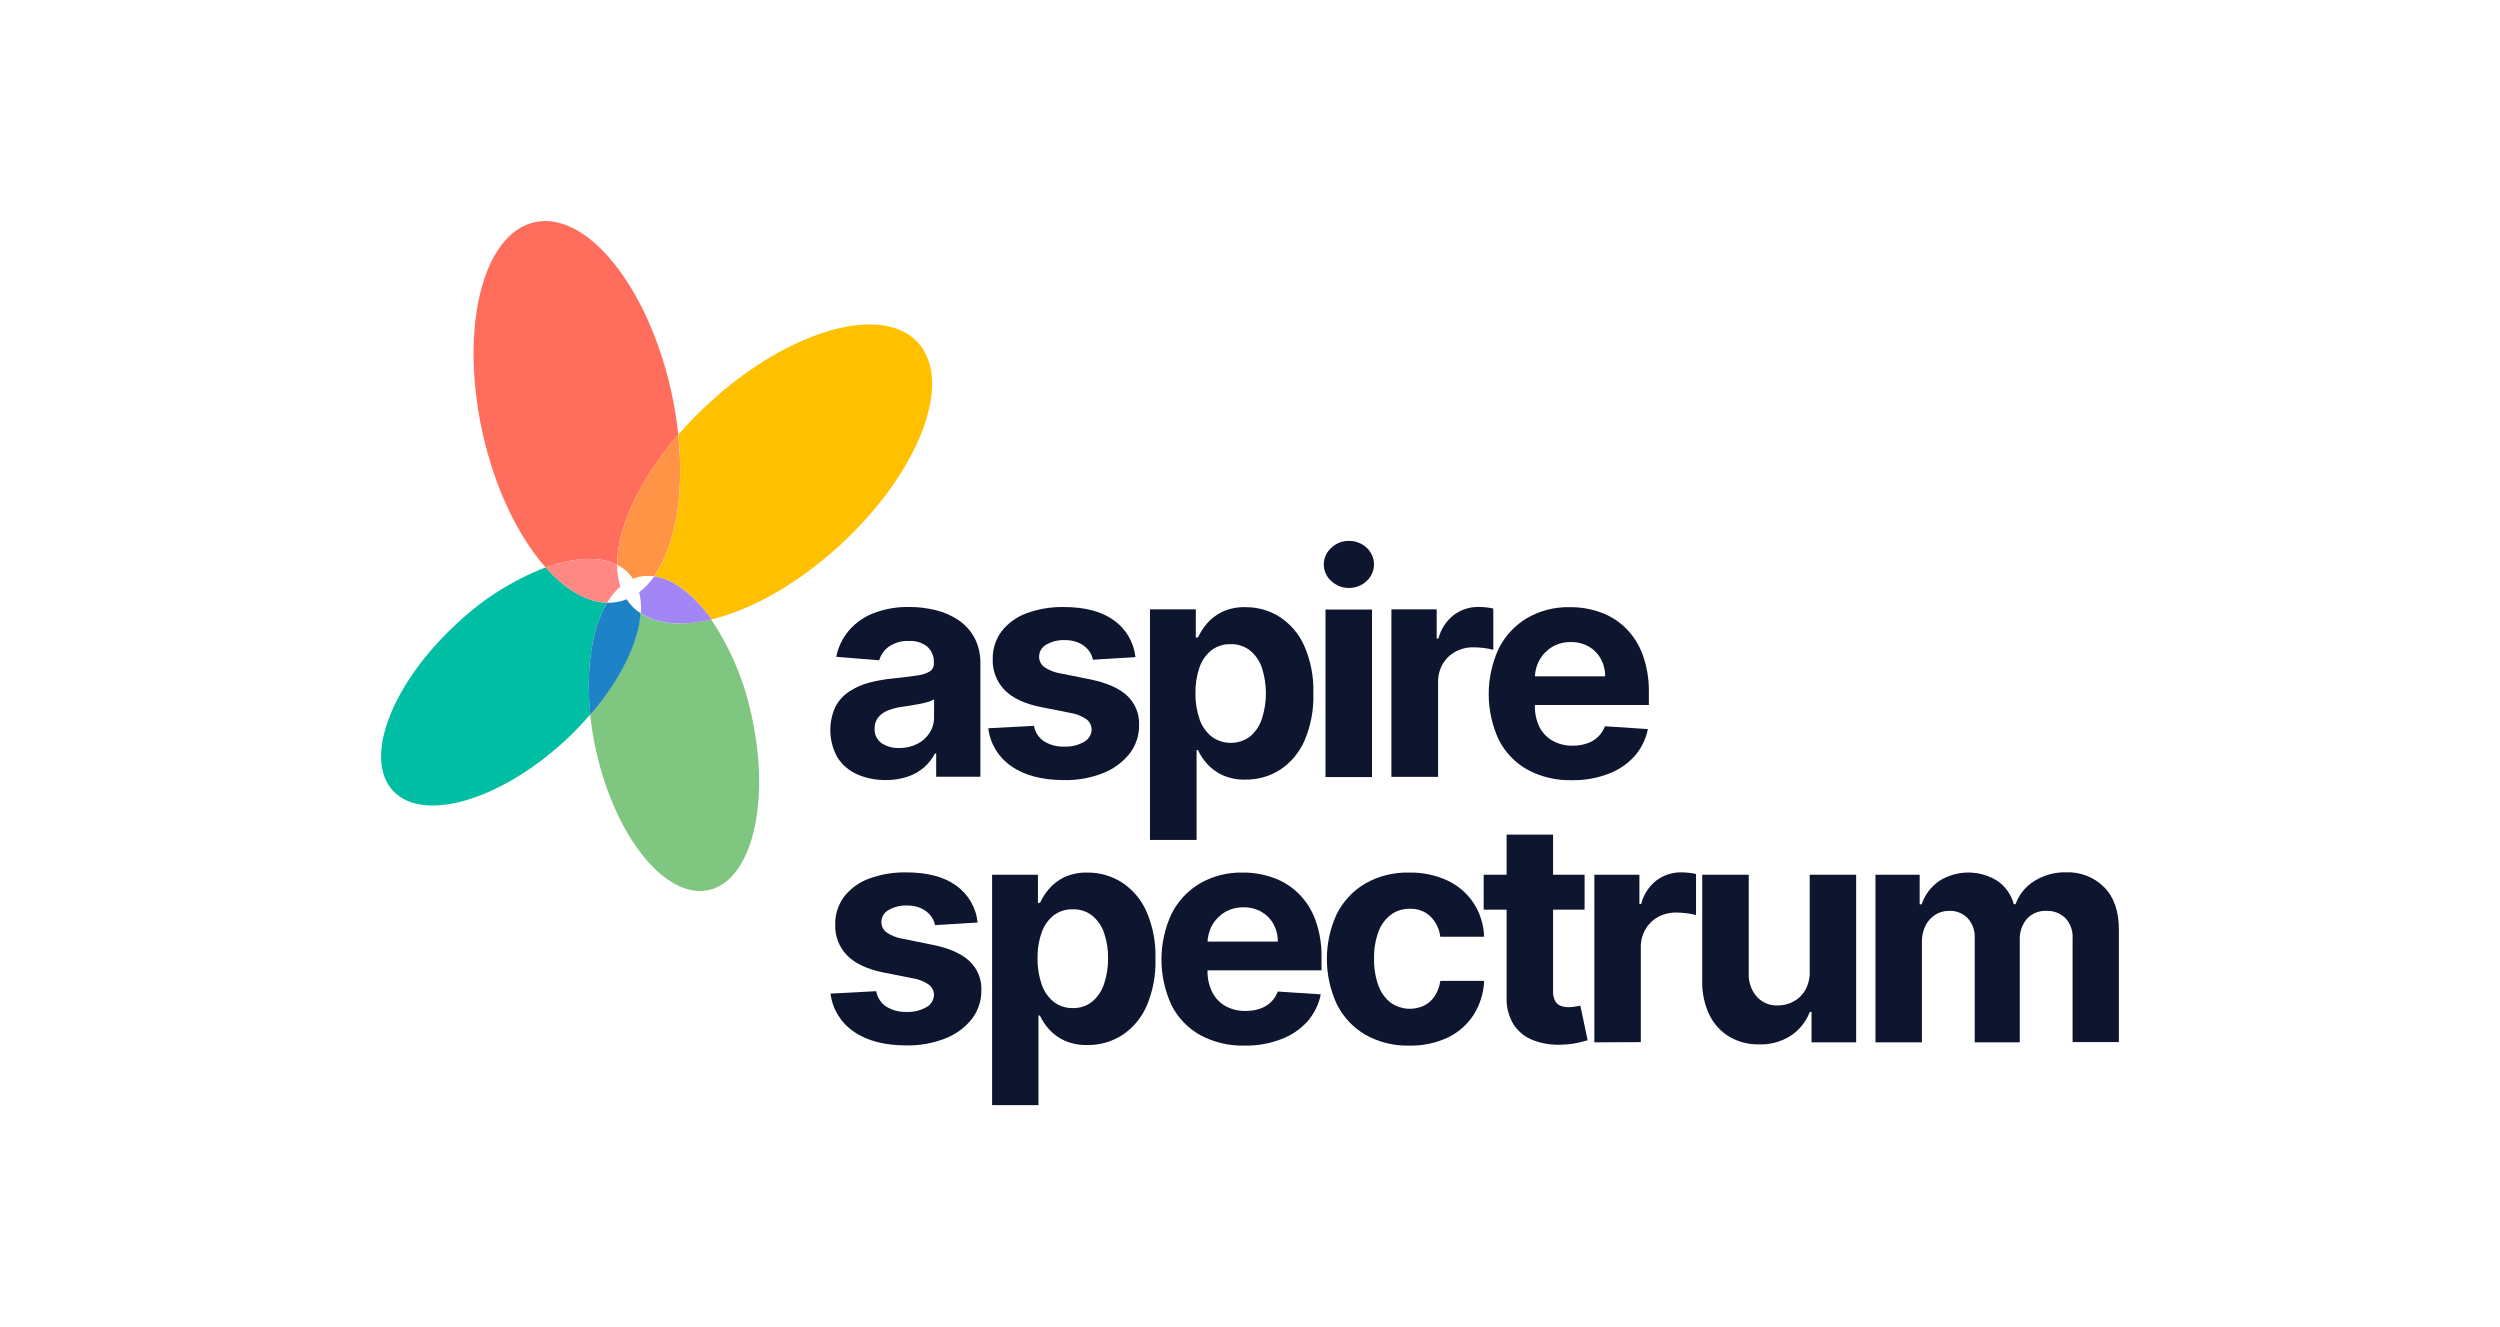
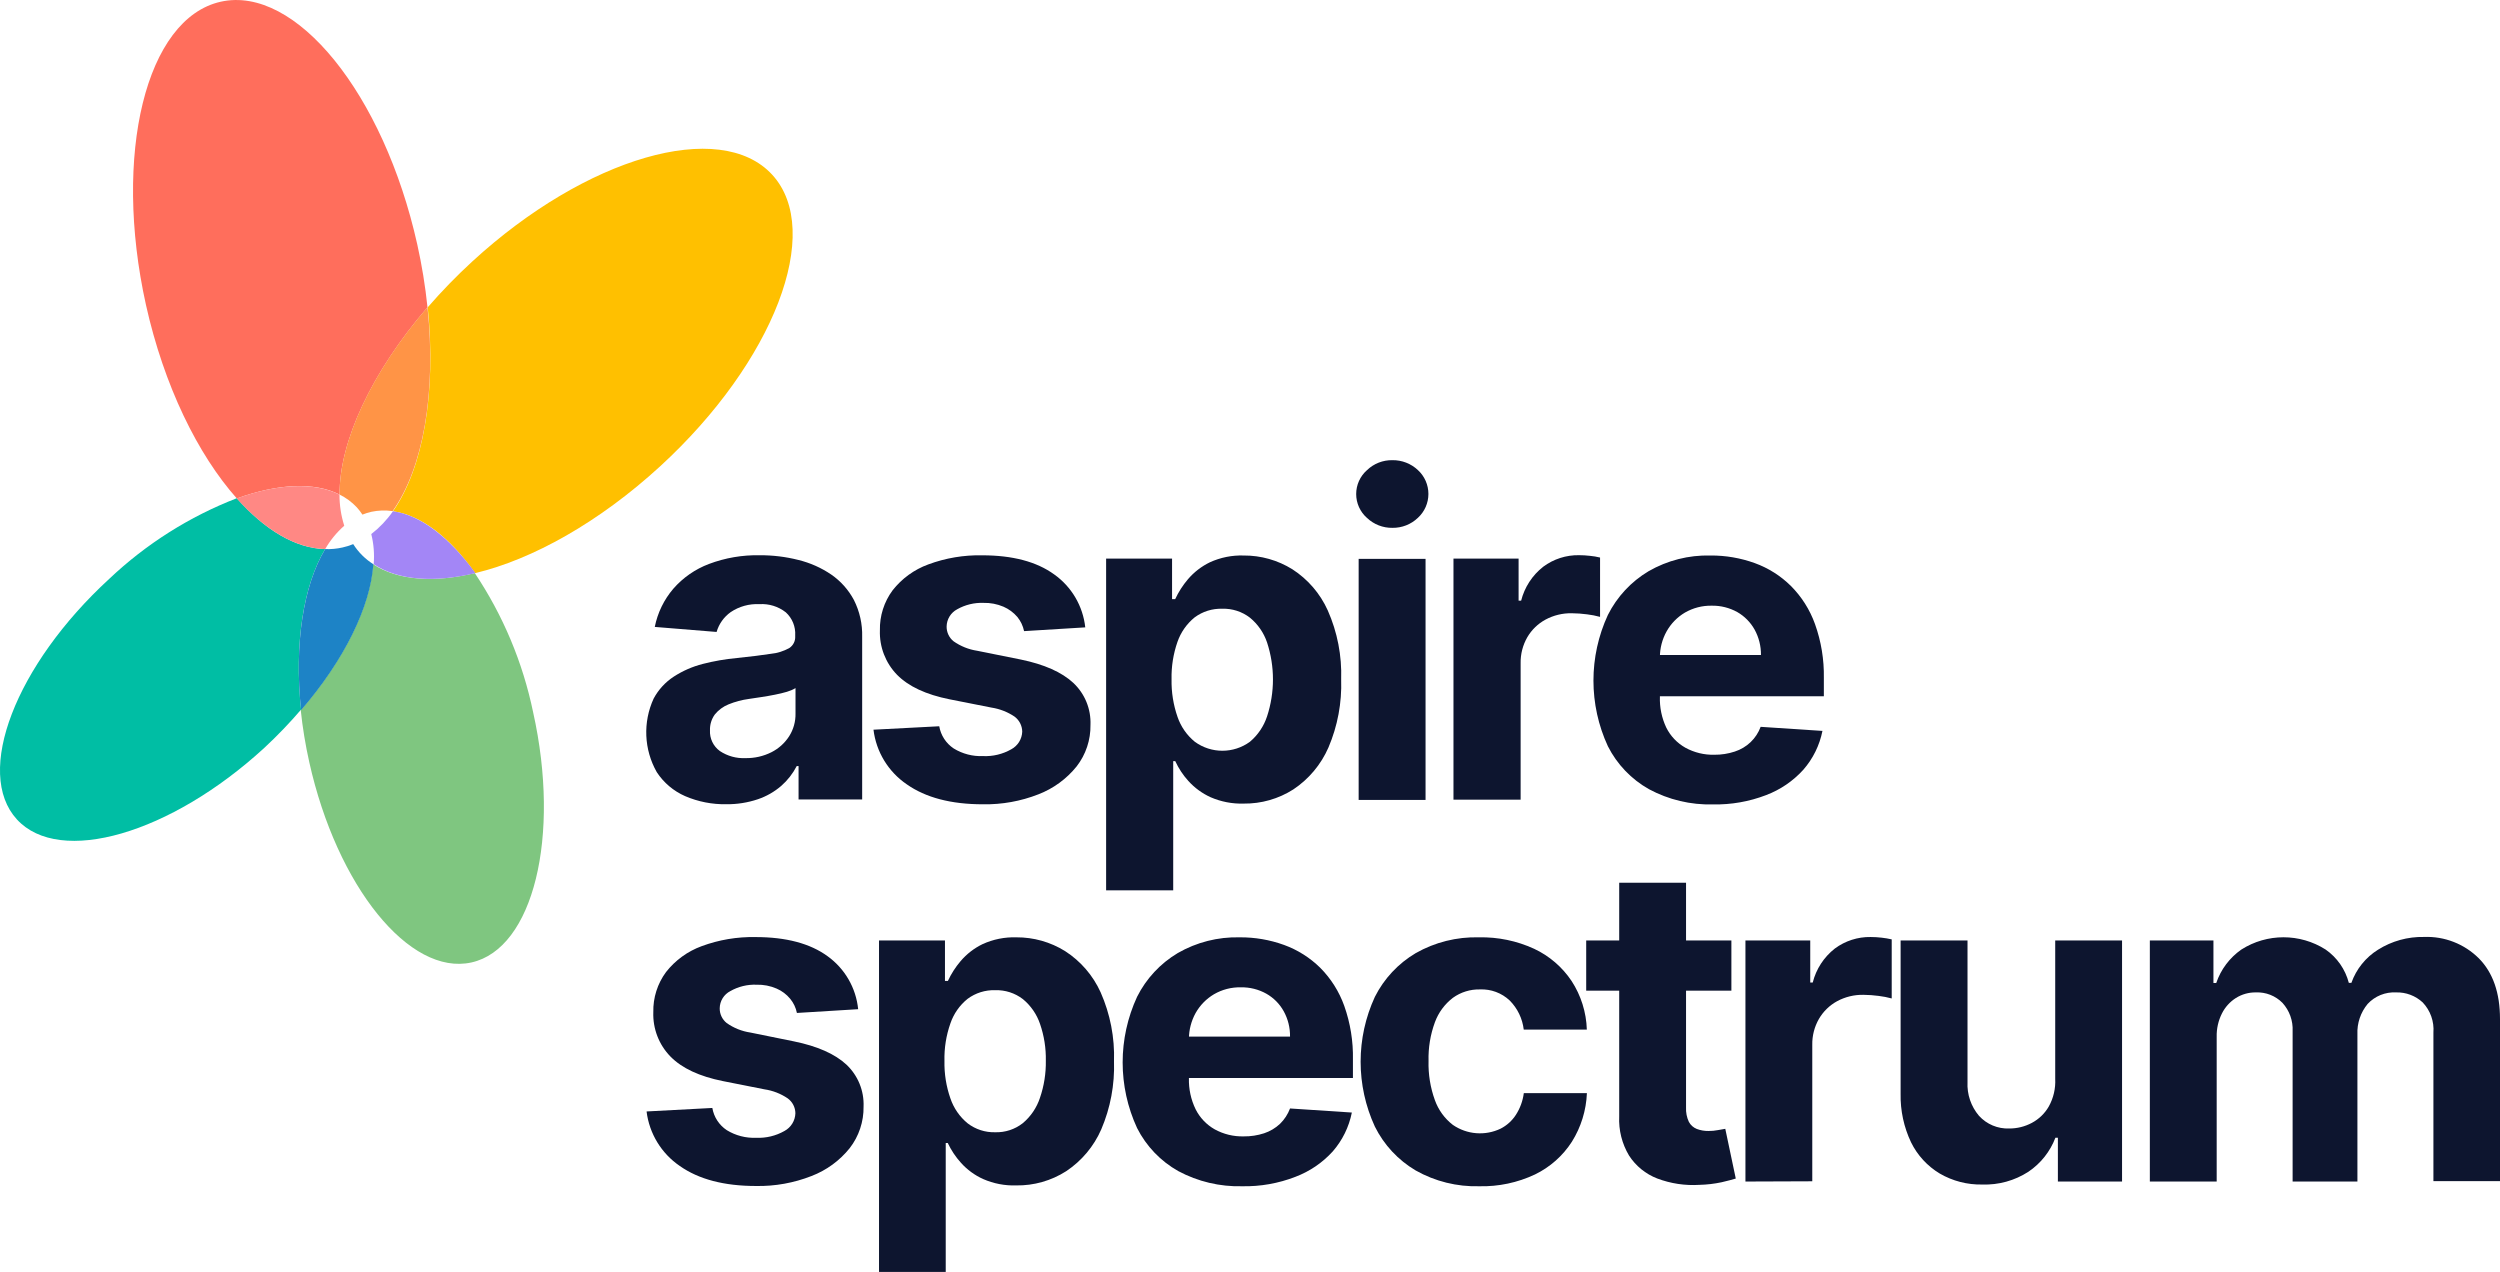
- <svg xmlns="http://www.w3.org/2000/svg" id="Layer_1" data-name="Layer 1" viewBox="0 0 565.54 300">
+ <svg xmlns="http://www.w3.org/2000/svg" id="Layer_1" data-name="Layer 1" viewBox="86.21 50 393.11 200">
  <defs>
    <style>.cls-1{fill:#ff6e5c;}.cls-2{fill:#ffc000;}.cls-3{fill:#ff9446;}.cls-4{fill:#00bea4;}.cls-5{fill:#ff8884;}.cls-6{fill:#7fc680;}.cls-7{fill:#a386f6;}.cls-8{fill:#1d83c6;}.cls-9{fill:#0d152f;}</style>
  </defs>
  <path class="cls-1" d="M139.61,127.77c-.07-8.28,5-19.19,13.82-29.45a85.93,85.93,0,0,0-1.61-9.9c-5.29-23.7-19.13-40.78-30.9-38.15s-17,24-11.76,47.67c2.84,12.73,8.16,23.55,14.29,30.44C129.86,126.06,135.63,125.75,139.61,127.77Z" />
  <path class="cls-2" d="M148,130.39c4.42.61,9,4.16,12.92,9.73,9-2.14,19.51-8,29.12-16.82,17.88-16.43,25.75-36.95,17.59-45.83s-29.28-2.78-47.16,13.65a88.86,88.86,0,0,0-7,7.2C154.84,111.81,152.74,123.63,148,130.39Z" />
  <path class="cls-3" d="M139.61,127.77a9.41,9.41,0,0,1,2.7,2,9.81,9.81,0,0,1,.89,1.15,9.36,9.36,0,0,1,1.39-.44,9.48,9.48,0,0,1,3.36-.11c4.79-6.76,6.89-18.58,5.48-32.07C144.57,108.58,139.54,119.49,139.61,127.77Z" />
  <path class="cls-4" d="M137.34,136.34c-4.65-.11-9.48-3-13.89-8a61.49,61.49,0,0,0-20.06,12.68c-14.76,13.56-21.26,30.49-14.52,37.83s24.16,2.29,38.92-11.27a72.88,72.88,0,0,0,5.76-6C132.46,151.27,133.91,142.05,137.34,136.34Z" />
  <path class="cls-5" d="M137.34,136.34a14.64,14.64,0,0,1,3-3.67,16.29,16.29,0,0,1-.75-4.9c-4-2-9.75-1.71-16.16.61C127.86,133.32,132.69,136.23,137.34,136.34Z" />
  <path class="cls-6" d="M160.87,140.12c-6.45,1.54-12.07,1.16-16-1.4-.45,6.65-4.53,15-11.37,22.95a72,72,0,0,0,1.34,8.17c4.36,19.57,15.78,33.66,25.5,31.5s14.06-19.79,9.7-39.35A61.83,61.83,0,0,0,160.87,140.12Z" />
  <path class="cls-7" d="M148,130.39a16.29,16.29,0,0,1-3.41,3.59,14.57,14.57,0,0,1,.38,4.74c3.88,2.56,9.5,2.94,16,1.4C156.93,134.55,152.37,131,148,130.39Z" />
  <path class="cls-8" d="M144.92,138.72a10.22,10.22,0,0,1-3.17-3.16,10,10,0,0,1-1.69.53,10.41,10.41,0,0,1-2.72.25c-3.43,5.71-4.88,14.93-3.79,25.33C140.39,153.75,144.47,145.37,144.92,138.72Z" />
  <path class="cls-9" d="M200.42,176.46a15.66,15.66,0,0,1-6.47-1.27,10.21,10.21,0,0,1-4.47-3.78,12.69,12.69,0,0,1-.49-11.56,9.45,9.45,0,0,1,3.16-3.45,15.44,15.44,0,0,1,4.56-2,34.63,34.63,0,0,1,5.36-.93c2.21-.23,4-.45,5.33-.66a7.41,7.41,0,0,0,2.94-.92,2.06,2.06,0,0,0,.91-1.83v-.15a4.54,4.54,0,0,0-1.47-3.62,6.09,6.09,0,0,0-4.16-1.29,7.4,7.4,0,0,0-4.51,1.25,5.82,5.82,0,0,0-2.22,3.12l-9.72-.79a13.2,13.2,0,0,1,2.91-6,14,14,0,0,1,5.61-3.9,21.38,21.38,0,0,1,8-1.37,24.07,24.07,0,0,1,6.06.74,15.92,15.92,0,0,1,5.16,2.29,11.32,11.32,0,0,1,3.57,4,12.13,12.13,0,0,1,1.3,5.81v25.56h-10v-5.25h-.29a10.65,10.65,0,0,1-2.44,3.12,11.06,11.06,0,0,1-3.68,2.1A15,15,0,0,1,200.42,176.46Zm3-7.25a8.75,8.75,0,0,0,4.1-.93,7.12,7.12,0,0,0,2.78-2.51,6.42,6.42,0,0,0,1-3.57v-4a5.84,5.84,0,0,1-1.35.58c-.57.17-1.2.32-1.91.46s-1.42.27-2.12.37l-1.93.29a13.19,13.19,0,0,0-3.23.86,5.34,5.34,0,0,0-2.15,1.59,4,4,0,0,0-.76,2.48,3.78,3.78,0,0,0,1.56,3.27A6.7,6.7,0,0,0,203.43,169.21Z" />
  <path class="cls-9" d="M256.86,148.65l-9.62.59a5.17,5.17,0,0,0-1.06-2.23A6,6,0,0,0,244,145.4a7.57,7.57,0,0,0-3.15-.6,7.82,7.82,0,0,0-4.12,1,3.12,3.12,0,0,0-1.67,2.73,2.94,2.94,0,0,0,1.08,2.3,8.76,8.76,0,0,0,3.73,1.5l6.86,1.38q5.52,1.14,8.24,3.66a8.57,8.57,0,0,1,2.71,6.61,10.35,10.35,0,0,1-2.18,6.54,14.34,14.34,0,0,1-6,4.38,22.76,22.76,0,0,1-8.72,1.57q-7.53,0-12-3.15a12.17,12.17,0,0,1-5.22-8.58l10.34-.54a5.26,5.26,0,0,0,2.27,3.49,8.14,8.14,0,0,0,4.61,1.2,8.23,8.23,0,0,0,4.45-1.07,3.28,3.28,0,0,0,1.72-2.78,3,3,0,0,0-1.21-2.36,8.94,8.94,0,0,0-3.65-1.42l-6.57-1.3q-5.55-1.11-8.25-3.85a9.55,9.55,0,0,1-2.7-7,10.19,10.19,0,0,1,2-6.29,12.63,12.63,0,0,1,5.61-4.07,23,23,0,0,1,8.47-1.43q7.18,0,11.32,3A11.76,11.76,0,0,1,256.86,148.65Z" />
  <path class="cls-9" d="M260.14,190V137.84h10.37v6.37H271a13.88,13.88,0,0,1,2-3.12,10.68,10.68,0,0,1,3.45-2.67,11.86,11.86,0,0,1,5.32-1.07,14.32,14.32,0,0,1,7.65,2.16A15.05,15.05,0,0,1,295,146a24.76,24.76,0,0,1,2.1,10.84,25.12,25.12,0,0,1-2,10.7,15.22,15.22,0,0,1-5.52,6.59,14.2,14.2,0,0,1-7.81,2.23,12.15,12.15,0,0,1-5.2-1,10.66,10.66,0,0,1-3.49-2.55,12.29,12.29,0,0,1-2.07-3.13h-.32V190Zm10.29-33.17a17,17,0,0,0,.94,5.9,8.66,8.66,0,0,0,2.72,3.91,7.35,7.35,0,0,0,8.66,0,8.82,8.82,0,0,0,2.7-4,18.68,18.68,0,0,0,0-11.61,8.59,8.59,0,0,0-2.69-3.9,6.8,6.8,0,0,0-4.37-1.41,6.93,6.93,0,0,0-4.33,1.36,8.59,8.59,0,0,0-2.7,3.85A16.77,16.77,0,0,0,270.43,156.79Z" />
  <path class="cls-9" d="M305.16,133a5.69,5.69,0,0,1-4-1.56,5,5,0,0,1,0-7.51,5.61,5.61,0,0,1,4-1.57,5.73,5.73,0,0,1,4,1.55,5.09,5.09,0,0,1,0,7.52A5.67,5.67,0,0,1,305.16,133Zm-5.31,42.78v-37.9h10.52v37.9Z" />
  <path class="cls-9" d="M314.76,175.74v-37.9H325v6.61h.4a9.84,9.84,0,0,1,3.48-5.34,9.15,9.15,0,0,1,5.62-1.81,14.69,14.69,0,0,1,1.7.1,10.55,10.55,0,0,1,1.61.27V147a14,14,0,0,0-2.05-.4,19.29,19.29,0,0,0-2.39-.17,8.4,8.4,0,0,0-4.14,1,7.39,7.39,0,0,0-2.86,2.77,7.92,7.92,0,0,0-1.05,4.1v21.44Z" />
  <path class="cls-9" d="M355.57,176.49a20.1,20.1,0,0,1-10.06-2.39,16.05,16.05,0,0,1-6.47-6.76,24.59,24.59,0,0,1,0-20.64,16.75,16.75,0,0,1,6.4-6.88,18.55,18.55,0,0,1,9.71-2.47,20.07,20.07,0,0,1,7,1.2,15.61,15.61,0,0,1,5.67,3.59,16.22,16.22,0,0,1,3.79,6A23.91,23.91,0,0,1,373,156.6v2.88H341V153h22.11a8.09,8.09,0,0,0-1-4,7.24,7.24,0,0,0-2.73-2.76,8,8,0,0,0-4-1,8.13,8.13,0,0,0-4.23,1.09,7.93,7.93,0,0,0-2.87,2.94,8.29,8.29,0,0,0-1.06,4.08v6.2a10.56,10.56,0,0,0,1,4.86,7.44,7.44,0,0,0,3,3.16,9,9,0,0,0,4.56,1.11,9.91,9.91,0,0,0,3.21-.5,6.5,6.5,0,0,0,2.49-1.48,6.37,6.37,0,0,0,1.58-2.41l9.72.64a13.21,13.21,0,0,1-3,6.1,15.12,15.12,0,0,1-5.87,4A22.09,22.09,0,0,1,355.57,176.49Z" />
  <path class="cls-9" d="M221.15,208.69l-9.63.59a5.06,5.06,0,0,0-1.06-2.23,5.7,5.7,0,0,0-2.13-1.6,7.41,7.41,0,0,0-3.15-.61,7.7,7.7,0,0,0-4.12,1,3.08,3.08,0,0,0-1.68,2.72,2.92,2.92,0,0,0,1.09,2.3,8.65,8.65,0,0,0,3.73,1.5l6.85,1.39q5.53,1.13,8.25,3.65A8.59,8.59,0,0,1,222,224a10.41,10.41,0,0,1-2.18,6.54,14.21,14.21,0,0,1-6,4.38,22.72,22.72,0,0,1-8.72,1.57q-7.53,0-12-3.15a12.17,12.17,0,0,1-5.22-8.57l10.34-.55a5.24,5.24,0,0,0,2.27,3.49,8.17,8.17,0,0,0,4.62,1.2,8.26,8.26,0,0,0,4.45-1.07,3.27,3.27,0,0,0,1.72-2.78,2.93,2.93,0,0,0-1.21-2.35,8.79,8.79,0,0,0-3.66-1.42L199.9,220q-5.55-1.11-8.25-3.85a9.51,9.51,0,0,1-2.71-7,10.21,10.21,0,0,1,2-6.3,12.62,12.62,0,0,1,5.6-4.07,23.06,23.06,0,0,1,8.48-1.43q7.19,0,11.31,3A11.7,11.7,0,0,1,221.15,208.69Z" />
  <path class="cls-9" d="M224.43,250V197.88H234.8v6.37h.46a13.6,13.6,0,0,1,2-3.12,10.57,10.57,0,0,1,3.45-2.67,11.86,11.86,0,0,1,5.32-1.07,14.32,14.32,0,0,1,7.65,2.16,15.12,15.12,0,0,1,5.6,6.49,24.79,24.79,0,0,1,2.1,10.84,25.12,25.12,0,0,1-2,10.7,15.19,15.19,0,0,1-5.53,6.59A14.18,14.18,0,0,1,246,236.4a12,12,0,0,1-5.19-1,10.42,10.42,0,0,1-3.49-2.55,12.75,12.75,0,0,1-2.08-3.12h-.32V250Zm10.29-33.17a16.75,16.75,0,0,0,.94,5.9,8.65,8.65,0,0,0,2.71,3.91,6.81,6.81,0,0,0,4.32,1.4,6.7,6.7,0,0,0,4.34-1.42,8.76,8.76,0,0,0,2.71-4,17.09,17.09,0,0,0,.92-5.84,16.72,16.72,0,0,0-.91-5.77,8.67,8.67,0,0,0-2.69-3.9,6.82,6.82,0,0,0-4.37-1.41,6.93,6.93,0,0,0-4.33,1.36,8.44,8.44,0,0,0-2.7,3.85A16.54,16.54,0,0,0,234.72,216.83Z" />
  <path class="cls-9" d="M281.54,236.53a20.16,20.16,0,0,1-10.05-2.38,16.1,16.1,0,0,1-6.48-6.77,24.59,24.59,0,0,1,0-20.64,16.75,16.75,0,0,1,6.4-6.88,18.58,18.58,0,0,1,9.72-2.47,20,20,0,0,1,7,1.2,15.78,15.78,0,0,1,5.68,3.59,16.24,16.24,0,0,1,3.78,6,23.85,23.85,0,0,1,1.36,8.45v2.88h-32V213h22.11a8,8,0,0,0-1-4,7.14,7.14,0,0,0-2.73-2.75,7.9,7.9,0,0,0-4-1,8.08,8.08,0,0,0-4.23,1.09,8,8,0,0,0-2.88,2.94,8.44,8.44,0,0,0-1.06,4.09v6.19a10.53,10.53,0,0,0,1.05,4.86,7.5,7.5,0,0,0,3,3.16,9,9,0,0,0,4.57,1.11,10,10,0,0,0,3.21-.49,6.76,6.76,0,0,0,2.49-1.48,6.61,6.61,0,0,0,1.58-2.42l9.72.64a13.24,13.24,0,0,1-3,6.11,15.17,15.17,0,0,1-5.88,4A21.9,21.9,0,0,1,281.54,236.53Z" />
  <path class="cls-9" d="M318.82,236.53a19.27,19.27,0,0,1-10-2.48,16.58,16.58,0,0,1-6.42-6.9,24.34,24.34,0,0,1,0-20.4,16.74,16.74,0,0,1,6.43-6.88,19.09,19.09,0,0,1,9.92-2.48,19.78,19.78,0,0,1,8.69,1.8,14.48,14.48,0,0,1,5.89,5.06,14.86,14.86,0,0,1,2.4,7.65h-9.92a7.79,7.79,0,0,0-2.21-4.58,6.42,6.42,0,0,0-4.68-1.74,7,7,0,0,0-4.25,1.32,8.56,8.56,0,0,0-2.83,3.84,16.45,16.45,0,0,0-1,6.09,16.79,16.79,0,0,0,1,6.17,8.55,8.55,0,0,0,2.82,3.88,7.51,7.51,0,0,0,7.52.59,6.25,6.25,0,0,0,2.39-2.16,8.25,8.25,0,0,0,1.25-3.42h9.92a15.57,15.57,0,0,1-2.36,7.64,14.33,14.33,0,0,1-5.81,5.15A19.44,19.44,0,0,1,318.82,236.53Z" />
  <path class="cls-9" d="M358.46,197.88v7.9H335.63v-7.9Zm-17.64-9.08h10.51v35.34a4.82,4.82,0,0,0,.44,2.26,2.43,2.43,0,0,0,1.25,1.12,5,5,0,0,0,1.86.32,7.35,7.35,0,0,0,1.48-.14l1.14-.2,1.65,7.82c-.53.16-1.27.36-2.22.58a18.68,18.68,0,0,1-3.48.41,15.92,15.92,0,0,1-6.65-1,9.25,9.25,0,0,1-4.43-3.6,11,11,0,0,1-1.55-6.17Z" />
  <path class="cls-9" d="M360.67,235.79V197.88h10.19v6.62h.39a9.84,9.84,0,0,1,3.48-5.35,9.2,9.2,0,0,1,5.63-1.81,15,15,0,0,1,1.7.1,14.15,14.15,0,0,1,1.61.27V207a14.28,14.28,0,0,0-2.05-.4,19.44,19.44,0,0,0-2.4-.17,8.39,8.39,0,0,0-4.13,1,7.42,7.42,0,0,0-2.86,2.78,7.88,7.88,0,0,0-1.05,4.09v21.45Z" />
  <path class="cls-9" d="M409.38,219.65V197.88h10.51v37.91H409.8V228.9h-.39a11.28,11.28,0,0,1-4.26,5.36,12.56,12.56,0,0,1-7.24,2,12.77,12.77,0,0,1-6.69-1.73,11.79,11.79,0,0,1-4.51-4.91,17,17,0,0,1-1.64-7.62V197.88h10.52v22.26a7.62,7.62,0,0,0,1.8,5.31,6.12,6.12,0,0,0,4.76,2,7.5,7.5,0,0,0,3.55-.88,6.69,6.69,0,0,0,2.68-2.6A8.09,8.09,0,0,0,409.38,219.65Z" />
  <path class="cls-9" d="M424.26,235.79V197.88h10v6.69h.44a10.58,10.58,0,0,1,3.95-5.26,12.34,12.34,0,0,1,13.25,0,9.22,9.22,0,0,1,3.65,5.24h.4a10.12,10.12,0,0,1,4.2-5.22,13.05,13.05,0,0,1,7.22-2,11.58,11.58,0,0,1,8.63,3.37q3.32,3.36,3.32,9.54v25.49H468.85V212.37a6.2,6.2,0,0,0-1.68-4.74,5.9,5.9,0,0,0-4.19-1.58,5.69,5.69,0,0,0-4.47,1.81,7,7,0,0,0-1.61,4.78v23.15H446.71V212.15a6.17,6.17,0,0,0-1.59-4.45,5.54,5.54,0,0,0-4.18-1.65,5.75,5.75,0,0,0-3.15.88,6.13,6.13,0,0,0-2.2,2.44,7.78,7.78,0,0,0-.82,3.66v22.76Z" />
</svg>
